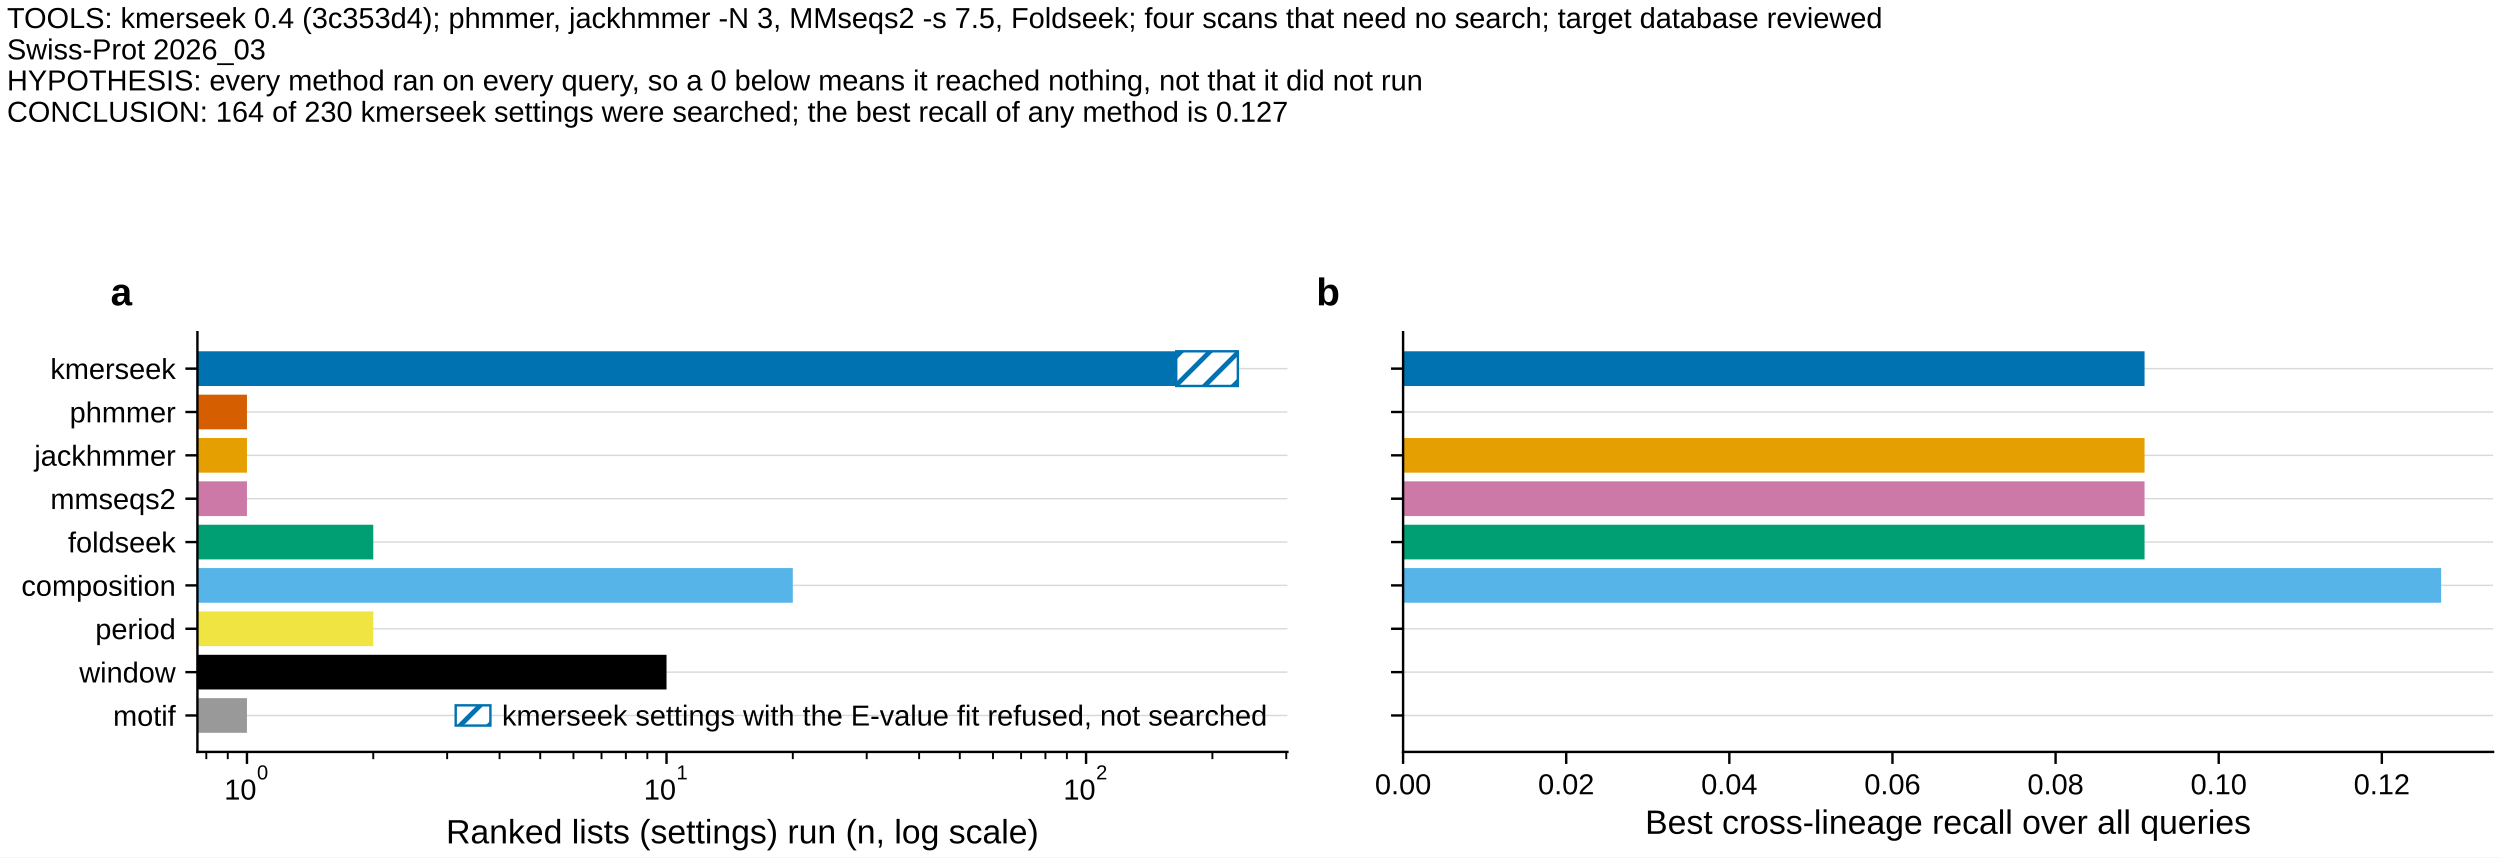
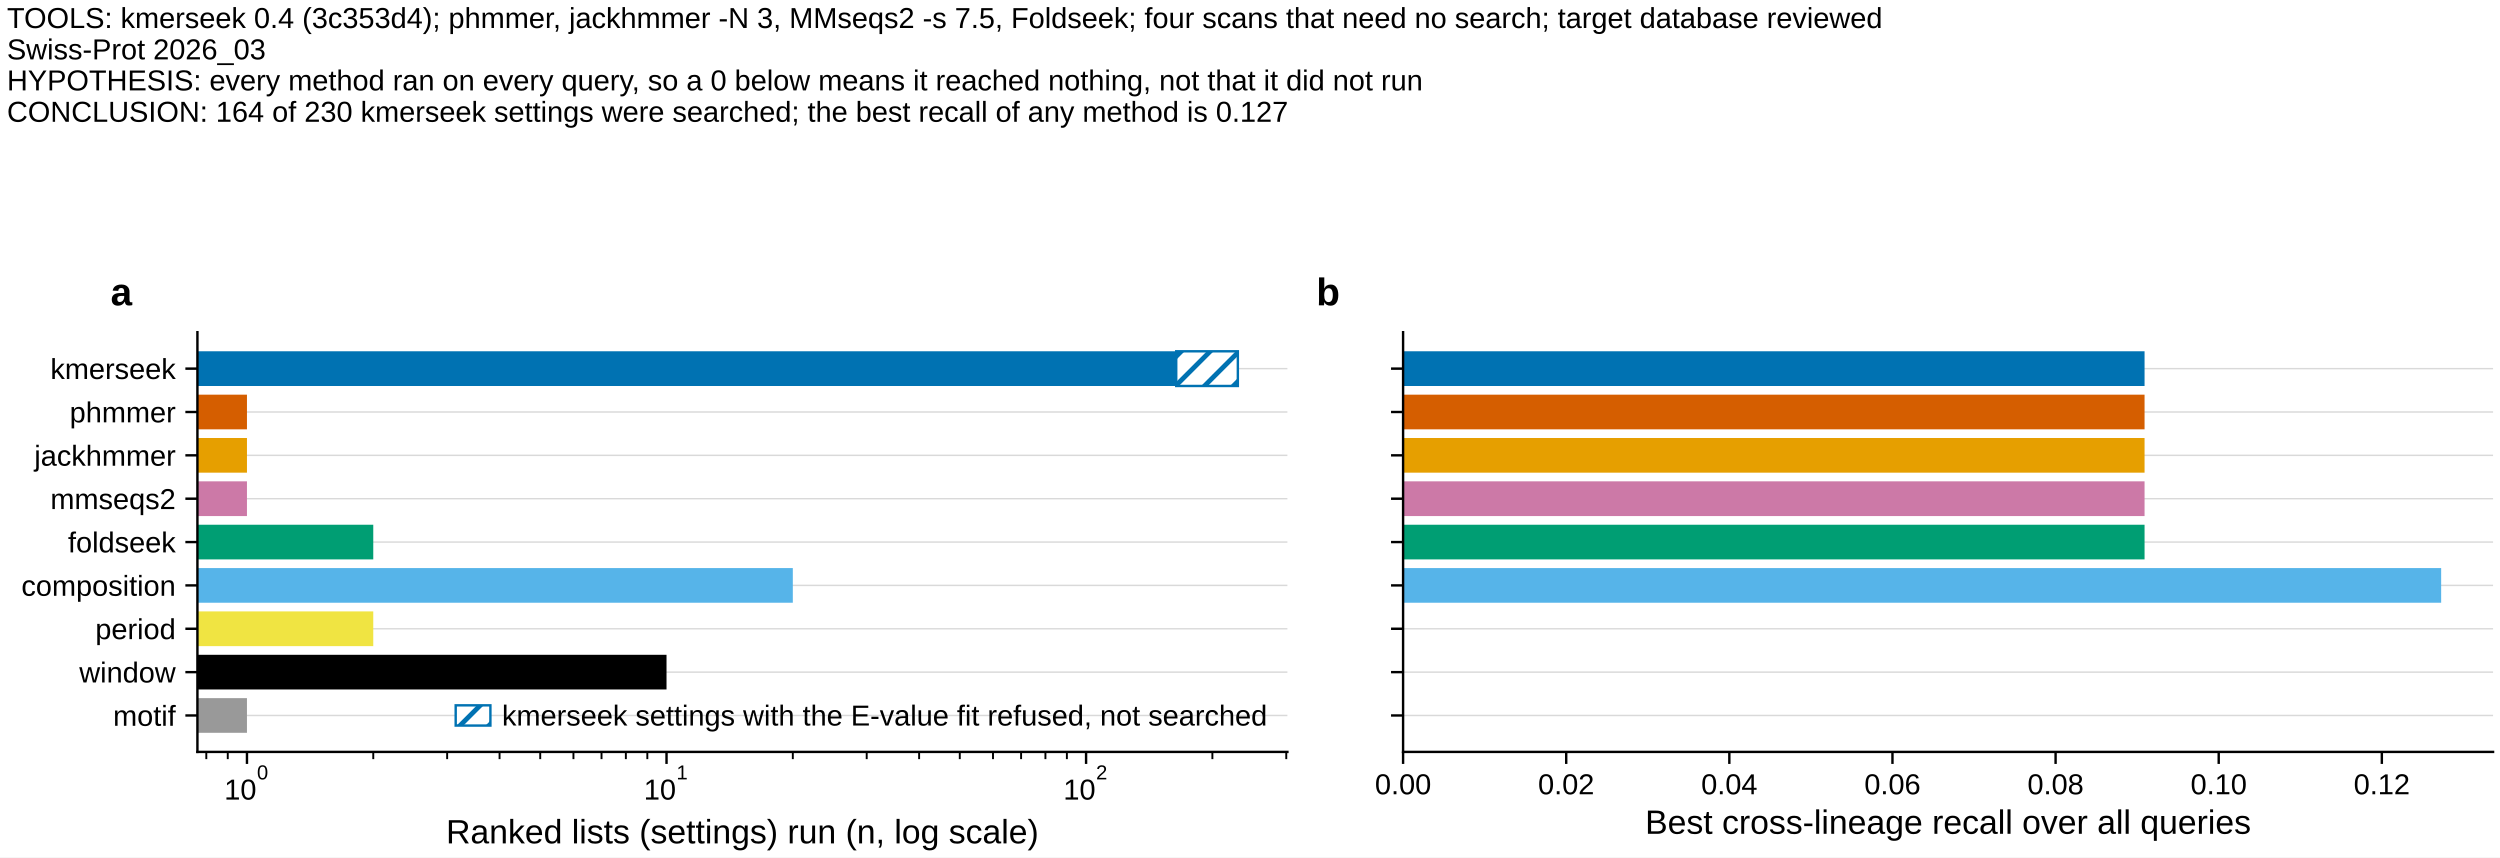
<svg xmlns="http://www.w3.org/2000/svg" xmlns:xlink="http://www.w3.org/1999/xlink" width="518.62pt" height="177.871pt" viewBox="0 0 518.62 177.871" version="1.1">
  <defs>
    <style type="text/css">*{stroke-linejoin: round; stroke-linecap: butt}</style>
  </defs>
  <g id="figure_1">
    <g id="patch_1">
      <path d="M 0 177.871  L 518.62 177.871  L 518.62 0  L 0 0  z " style="fill: #ffffff" />
    </g>
    <g id="axes_1">
      <g id="patch_2">
        <path d="M 40.954 155.982  L 267.067 155.982  L 267.067 68.917  L 40.954 68.917  z " style="fill: #ffffff" />
      </g>
      <g id="matplotlib.axis_1">
        <g id="xtick_1">
          <g id="line2d_1">
            <defs>
-               <path id="mf9c390aadf" d="M 0 0  L 0 2.5  " style="stroke: #000000; stroke-width: 0.5" />
+               <path id="m62a86ed515" d="M 0 0  L 0 2.5  " style="stroke: #000000; stroke-width: 0.5" />
            </defs>
            <g>
-               <use xlink:href="#mf9c390aadf" x="51.232" y="155.982" style="stroke: #000000; stroke-width: 0.5" />
+               <use xlink:href="#m62a86ed515" x="51.232" y="155.982" style="stroke: #000000; stroke-width: 0.5" />
            </g>
          </g>
          <g id="text_1">
            <g transform="translate(46.52184 166.6691)">
              <text>
                <tspan x="0" y="-0.8" style="font-size: 6px; font-family: 'Arial'">1</tspan>
                <tspan x="3.337" y="-0.8" style="font-size: 6px; font-family: 'Arial'">0</tspan>
                <tspan x="6.778" y="-4.981" style="font-size: 4.2px; font-family: 'Arial'">0</tspan>
              </text>
            </g>
          </g>
        </g>
        <g id="xtick_2">
          <g id="line2d_2">
            <g>
-               <use xlink:href="#mf9c390aadf" x="138.269" y="155.982" style="stroke: #000000; stroke-width: 0.5" />
+               <use xlink:href="#m62a86ed515" x="138.269" y="155.982" style="stroke: #000000; stroke-width: 0.5" />
            </g>
          </g>
          <g id="text_2">
            <g transform="translate(133.5586 166.6691)">
              <text>
                <tspan x="0" y="-0.8" style="font-size: 6px; font-family: 'Arial'">1</tspan>
                <tspan x="3.337" y="-0.8" style="font-size: 6px; font-family: 'Arial'">0</tspan>
                <tspan x="6.778" y="-4.981" style="font-size: 4.2px; font-family: 'Arial'">1</tspan>
              </text>
            </g>
          </g>
        </g>
        <g id="xtick_3">
          <g id="line2d_3">
            <g>
-               <use xlink:href="#mf9c390aadf" x="225.305" y="155.982" style="stroke: #000000; stroke-width: 0.5" />
+               <use xlink:href="#m62a86ed515" x="225.305" y="155.982" style="stroke: #000000; stroke-width: 0.5" />
            </g>
          </g>
          <g id="text_3">
            <g transform="translate(220.5953 166.6691)">
              <text>
                <tspan x="0" y="-0.8" style="font-size: 6px; font-family: 'Arial'">1</tspan>
                <tspan x="3.337" y="-0.8" style="font-size: 6px; font-family: 'Arial'">0</tspan>
                <tspan x="6.778" y="-4.981" style="font-size: 4.2px; font-family: 'Arial'">2</tspan>
              </text>
            </g>
          </g>
        </g>
        <g id="xtick_4">
          <g id="line2d_4">
            <defs>
-               <path id="mf722dc04e1" d="M 0 0  L 0 1.5  " style="stroke: #000000; stroke-width: 0.4" />
+               <path id="m31c14280d5" d="M 0 0  L 0 1.5  " style="stroke: #000000; stroke-width: 0.4" />
            </defs>
            <g>
-               <use xlink:href="#mf722dc04e1" x="42.797" y="155.982" style="stroke: #000000; stroke-width: 0.4" />
+               <use xlink:href="#m31c14280d5" x="42.797" y="155.982" style="stroke: #000000; stroke-width: 0.4" />
            </g>
          </g>
        </g>
        <g id="xtick_5">
          <g id="line2d_5">
            <g>
-               <use xlink:href="#mf722dc04e1" x="47.249" y="155.982" style="stroke: #000000; stroke-width: 0.4" />
+               <use xlink:href="#m31c14280d5" x="47.249" y="155.982" style="stroke: #000000; stroke-width: 0.4" />
            </g>
          </g>
        </g>
        <g id="xtick_6">
          <g id="line2d_6">
            <g>
-               <use xlink:href="#mf722dc04e1" x="77.433" y="155.982" style="stroke: #000000; stroke-width: 0.4" />
+               <use xlink:href="#m31c14280d5" x="77.433" y="155.982" style="stroke: #000000; stroke-width: 0.4" />
            </g>
          </g>
        </g>
        <g id="xtick_7">
          <g id="line2d_7">
            <g>
-               <use xlink:href="#mf722dc04e1" x="92.759" y="155.982" style="stroke: #000000; stroke-width: 0.4" />
+               <use xlink:href="#m31c14280d5" x="92.759" y="155.982" style="stroke: #000000; stroke-width: 0.4" />
            </g>
          </g>
        </g>
        <g id="xtick_8">
          <g id="line2d_8">
            <g>
-               <use xlink:href="#mf722dc04e1" x="103.633" y="155.982" style="stroke: #000000; stroke-width: 0.4" />
+               <use xlink:href="#m31c14280d5" x="103.633" y="155.982" style="stroke: #000000; stroke-width: 0.4" />
            </g>
          </g>
        </g>
        <g id="xtick_9">
          <g id="line2d_9">
            <g>
-               <use xlink:href="#mf722dc04e1" x="112.068" y="155.982" style="stroke: #000000; stroke-width: 0.4" />
+               <use xlink:href="#m31c14280d5" x="112.068" y="155.982" style="stroke: #000000; stroke-width: 0.4" />
            </g>
          </g>
        </g>
        <g id="xtick_10">
          <g id="line2d_10">
            <g>
-               <use xlink:href="#mf722dc04e1" x="118.96" y="155.982" style="stroke: #000000; stroke-width: 0.4" />
+               <use xlink:href="#m31c14280d5" x="118.96" y="155.982" style="stroke: #000000; stroke-width: 0.4" />
            </g>
          </g>
        </g>
        <g id="xtick_11">
          <g id="line2d_11">
            <g>
-               <use xlink:href="#mf722dc04e1" x="124.786" y="155.982" style="stroke: #000000; stroke-width: 0.4" />
+               <use xlink:href="#m31c14280d5" x="124.786" y="155.982" style="stroke: #000000; stroke-width: 0.4" />
            </g>
          </g>
        </g>
        <g id="xtick_12">
          <g id="line2d_12">
            <g>
-               <use xlink:href="#mf722dc04e1" x="129.834" y="155.982" style="stroke: #000000; stroke-width: 0.4" />
+               <use xlink:href="#m31c14280d5" x="129.834" y="155.982" style="stroke: #000000; stroke-width: 0.4" />
            </g>
          </g>
        </g>
        <g id="xtick_13">
          <g id="line2d_13">
            <g>
-               <use xlink:href="#mf722dc04e1" x="134.286" y="155.982" style="stroke: #000000; stroke-width: 0.4" />
+               <use xlink:href="#m31c14280d5" x="134.286" y="155.982" style="stroke: #000000; stroke-width: 0.4" />
            </g>
          </g>
        </g>
        <g id="xtick_14">
          <g id="line2d_14">
            <g>
-               <use xlink:href="#mf722dc04e1" x="164.469" y="155.982" style="stroke: #000000; stroke-width: 0.4" />
+               <use xlink:href="#m31c14280d5" x="164.469" y="155.982" style="stroke: #000000; stroke-width: 0.4" />
            </g>
          </g>
        </g>
        <g id="xtick_15">
          <g id="line2d_15">
            <g>
-               <use xlink:href="#mf722dc04e1" x="179.796" y="155.982" style="stroke: #000000; stroke-width: 0.4" />
+               <use xlink:href="#m31c14280d5" x="179.796" y="155.982" style="stroke: #000000; stroke-width: 0.4" />
            </g>
          </g>
        </g>
        <g id="xtick_16">
          <g id="line2d_16">
            <g>
-               <use xlink:href="#mf722dc04e1" x="190.67" y="155.982" style="stroke: #000000; stroke-width: 0.4" />
+               <use xlink:href="#m31c14280d5" x="190.67" y="155.982" style="stroke: #000000; stroke-width: 0.4" />
            </g>
          </g>
        </g>
        <g id="xtick_17">
          <g id="line2d_17">
            <g>
-               <use xlink:href="#mf722dc04e1" x="199.105" y="155.982" style="stroke: #000000; stroke-width: 0.4" />
+               <use xlink:href="#m31c14280d5" x="199.105" y="155.982" style="stroke: #000000; stroke-width: 0.4" />
            </g>
          </g>
        </g>
        <g id="xtick_18">
          <g id="line2d_18">
            <g>
-               <use xlink:href="#mf722dc04e1" x="205.996" y="155.982" style="stroke: #000000; stroke-width: 0.4" />
+               <use xlink:href="#m31c14280d5" x="205.996" y="155.982" style="stroke: #000000; stroke-width: 0.4" />
            </g>
          </g>
        </g>
        <g id="xtick_19">
          <g id="line2d_19">
            <g>
-               <use xlink:href="#mf722dc04e1" x="211.823" y="155.982" style="stroke: #000000; stroke-width: 0.4" />
+               <use xlink:href="#m31c14280d5" x="211.823" y="155.982" style="stroke: #000000; stroke-width: 0.4" />
            </g>
          </g>
        </g>
        <g id="xtick_20">
          <g id="line2d_20">
            <g>
-               <use xlink:href="#mf722dc04e1" x="216.871" y="155.982" style="stroke: #000000; stroke-width: 0.4" />
+               <use xlink:href="#m31c14280d5" x="216.871" y="155.982" style="stroke: #000000; stroke-width: 0.4" />
            </g>
          </g>
        </g>
        <g id="xtick_21">
          <g id="line2d_21">
            <g>
-               <use xlink:href="#mf722dc04e1" x="221.323" y="155.982" style="stroke: #000000; stroke-width: 0.4" />
+               <use xlink:href="#m31c14280d5" x="221.323" y="155.982" style="stroke: #000000; stroke-width: 0.4" />
            </g>
          </g>
        </g>
        <g id="xtick_22">
          <g id="line2d_22">
            <g>
-               <use xlink:href="#mf722dc04e1" x="251.506" y="155.982" style="stroke: #000000; stroke-width: 0.4" />
+               <use xlink:href="#m31c14280d5" x="251.506" y="155.982" style="stroke: #000000; stroke-width: 0.4" />
            </g>
          </g>
        </g>
        <g id="xtick_23">
          <g id="line2d_23">
            <g>
-               <use xlink:href="#mf722dc04e1" x="266.832" y="155.982" style="stroke: #000000; stroke-width: 0.4" />
+               <use xlink:href="#m31c14280d5" x="266.832" y="155.982" style="stroke: #000000; stroke-width: 0.4" />
            </g>
          </g>
        </g>
        <g id="text_4">
          <text style="font-size: 7px; font-family: 'Arial', 'Helvetica', 'Liberation Sans', 'DejaVu Sans', sans-serif; text-anchor: middle" x="154.01" y="174.957" transform="rotate(-0 154.0104 174.9574)">Ranked lists (settings) run (n, log scale)</text>
        </g>
      </g>
      <g id="matplotlib.axis_2">
        <g id="ytick_1">
          <g id="line2d_24">
-             <path d="M 40.954 76.472  L 267.067 76.472  " clip-path="url(#p2b8a1f6479)" style="fill: none; stroke: #d9d9d9; stroke-width: 0.3; stroke-linecap: square" />
+             <path d="M 40.954 76.472  L 267.067 76.472  " clip-path="url(#pb22826aed5)" style="fill: none; stroke: #d9d9d9; stroke-width: 0.3; stroke-linecap: square" />
          </g>
          <g id="line2d_25">
            <defs>
-               <path id="m90ed0510e0" d="M 0 0  L -2.5 0  " style="stroke: #000000; stroke-width: 0.5" />
+               <path id="m37ec959c88" d="M 0 0  L -2.5 0  " style="stroke: #000000; stroke-width: 0.5" />
            </defs>
            <g>
-               <use xlink:href="#m90ed0510e0" x="40.954" y="76.472" style="stroke: #000000; stroke-width: 0.5" />
+               <use xlink:href="#m37ec959c88" x="40.954" y="76.472" style="stroke: #000000; stroke-width: 0.5" />
            </g>
          </g>
          <g id="text_5">
            <text style="font-size: 6px; font-family: 'Arial', 'Helvetica', 'Liberation Sans', 'DejaVu Sans', sans-serif; text-anchor: end" x="36.454" y="78.619" transform="rotate(-0 36.45399 78.61929)">kmerseek</text>
          </g>
        </g>
        <g id="ytick_2">
          <g id="line2d_26">
-             <path d="M 40.954 85.466  L 267.067 85.466  " clip-path="url(#p2b8a1f6479)" style="fill: none; stroke: #d9d9d9; stroke-width: 0.3; stroke-linecap: square" />
+             <path d="M 40.954 85.466  L 267.067 85.466  " clip-path="url(#pb22826aed5)" style="fill: none; stroke: #d9d9d9; stroke-width: 0.3; stroke-linecap: square" />
          </g>
          <g id="line2d_27">
            <g>
-               <use xlink:href="#m90ed0510e0" x="40.954" y="85.466" style="stroke: #000000; stroke-width: 0.5" />
+               <use xlink:href="#m37ec959c88" x="40.954" y="85.466" style="stroke: #000000; stroke-width: 0.5" />
            </g>
          </g>
          <g id="text_6">
            <text style="font-size: 6px; font-family: 'Arial', 'Helvetica', 'Liberation Sans', 'DejaVu Sans', sans-serif; text-anchor: end" x="36.454" y="87.614" transform="rotate(-0 36.45399 87.61359)">phmmer</text>
          </g>
        </g>
        <g id="ytick_3">
          <g id="line2d_28">
-             <path d="M 40.954 94.461  L 267.067 94.461  " clip-path="url(#p2b8a1f6479)" style="fill: none; stroke: #d9d9d9; stroke-width: 0.3; stroke-linecap: square" />
+             <path d="M 40.954 94.461  L 267.067 94.461  " clip-path="url(#pb22826aed5)" style="fill: none; stroke: #d9d9d9; stroke-width: 0.3; stroke-linecap: square" />
          </g>
          <g id="line2d_29">
            <g>
-               <use xlink:href="#m90ed0510e0" x="40.954" y="94.461" style="stroke: #000000; stroke-width: 0.5" />
+               <use xlink:href="#m37ec959c88" x="40.954" y="94.461" style="stroke: #000000; stroke-width: 0.5" />
            </g>
          </g>
          <g id="text_7">
            <text style="font-size: 6px; font-family: 'Arial', 'Helvetica', 'Liberation Sans', 'DejaVu Sans', sans-serif; text-anchor: end" x="36.454" y="96.608" transform="rotate(-0 36.45399 96.6079)">jackhmmer</text>
          </g>
        </g>
        <g id="ytick_4">
          <g id="line2d_30">
-             <path d="M 40.954 103.455  L 267.067 103.455  " clip-path="url(#p2b8a1f6479)" style="fill: none; stroke: #d9d9d9; stroke-width: 0.3; stroke-linecap: square" />
+             <path d="M 40.954 103.455  L 267.067 103.455  " clip-path="url(#pb22826aed5)" style="fill: none; stroke: #d9d9d9; stroke-width: 0.3; stroke-linecap: square" />
          </g>
          <g id="line2d_31">
            <g>
-               <use xlink:href="#m90ed0510e0" x="40.954" y="103.455" style="stroke: #000000; stroke-width: 0.5" />
+               <use xlink:href="#m37ec959c88" x="40.954" y="103.455" style="stroke: #000000; stroke-width: 0.5" />
            </g>
          </g>
          <g id="text_8">
            <text style="font-size: 6px; font-family: 'Arial', 'Helvetica', 'Liberation Sans', 'DejaVu Sans', sans-serif; text-anchor: end" x="36.454" y="105.611" transform="rotate(-0 36.45399 105.6111)">mmseqs2</text>
          </g>
        </g>
        <g id="ytick_5">
          <g id="line2d_32">
-             <path d="M 40.954 112.449  L 267.067 112.449  " clip-path="url(#p2b8a1f6479)" style="fill: none; stroke: #d9d9d9; stroke-width: 0.3; stroke-linecap: square" />
+             <path d="M 40.954 112.449  L 267.067 112.449  " clip-path="url(#pb22826aed5)" style="fill: none; stroke: #d9d9d9; stroke-width: 0.3; stroke-linecap: square" />
          </g>
          <g id="line2d_33">
            <g>
-               <use xlink:href="#m90ed0510e0" x="40.954" y="112.449" style="stroke: #000000; stroke-width: 0.5" />
+               <use xlink:href="#m37ec959c88" x="40.954" y="112.449" style="stroke: #000000; stroke-width: 0.5" />
            </g>
          </g>
          <g id="text_9">
            <text style="font-size: 6px; font-family: 'Arial', 'Helvetica', 'Liberation Sans', 'DejaVu Sans', sans-serif; text-anchor: end" x="36.454" y="114.597" transform="rotate(-0 36.45399 114.5965)">foldseek</text>
          </g>
        </g>
        <g id="ytick_6">
          <g id="line2d_34">
-             <path d="M 40.954 121.443  L 267.067 121.443  " clip-path="url(#p2b8a1f6479)" style="fill: none; stroke: #d9d9d9; stroke-width: 0.3; stroke-linecap: square" />
+             <path d="M 40.954 121.443  L 267.067 121.443  " clip-path="url(#pb22826aed5)" style="fill: none; stroke: #d9d9d9; stroke-width: 0.3; stroke-linecap: square" />
          </g>
          <g id="line2d_35">
            <g>
-               <use xlink:href="#m90ed0510e0" x="40.954" y="121.443" style="stroke: #000000; stroke-width: 0.5" />
+               <use xlink:href="#m37ec959c88" x="40.954" y="121.443" style="stroke: #000000; stroke-width: 0.5" />
            </g>
          </g>
          <g id="text_10">
            <text style="font-size: 6px; font-family: 'Arial', 'Helvetica', 'Liberation Sans', 'DejaVu Sans', sans-serif; text-anchor: end" x="36.454" y="123.591" transform="rotate(-0 36.45399 123.5908)">composition</text>
          </g>
        </g>
        <g id="ytick_7">
          <g id="line2d_36">
-             <path d="M 40.954 130.438  L 267.067 130.438  " clip-path="url(#p2b8a1f6479)" style="fill: none; stroke: #d9d9d9; stroke-width: 0.3; stroke-linecap: square" />
+             <path d="M 40.954 130.438  L 267.067 130.438  " clip-path="url(#pb22826aed5)" style="fill: none; stroke: #d9d9d9; stroke-width: 0.3; stroke-linecap: square" />
          </g>
          <g id="line2d_37">
            <g>
-               <use xlink:href="#m90ed0510e0" x="40.954" y="130.438" style="stroke: #000000; stroke-width: 0.5" />
+               <use xlink:href="#m37ec959c88" x="40.954" y="130.438" style="stroke: #000000; stroke-width: 0.5" />
            </g>
          </g>
          <g id="text_11">
            <text style="font-size: 6px; font-family: 'Arial', 'Helvetica', 'Liberation Sans', 'DejaVu Sans', sans-serif; text-anchor: end" x="36.454" y="132.585" transform="rotate(-0 36.45399 132.5851)">period</text>
          </g>
        </g>
        <g id="ytick_8">
          <g id="line2d_38">
-             <path d="M 40.954 139.432  L 267.067 139.432  " clip-path="url(#p2b8a1f6479)" style="fill: none; stroke: #d9d9d9; stroke-width: 0.3; stroke-linecap: square" />
+             <path d="M 40.954 139.432  L 267.067 139.432  " clip-path="url(#pb22826aed5)" style="fill: none; stroke: #d9d9d9; stroke-width: 0.3; stroke-linecap: square" />
          </g>
          <g id="line2d_39">
            <g>
-               <use xlink:href="#m90ed0510e0" x="40.954" y="139.432" style="stroke: #000000; stroke-width: 0.5" />
+               <use xlink:href="#m37ec959c88" x="40.954" y="139.432" style="stroke: #000000; stroke-width: 0.5" />
            </g>
          </g>
          <g id="text_12">
            <text style="font-size: 6px; font-family: 'Arial', 'Helvetica', 'Liberation Sans', 'DejaVu Sans', sans-serif; text-anchor: end" x="36.454" y="141.579" transform="rotate(-0 36.45399 141.5794)">window</text>
          </g>
        </g>
        <g id="ytick_9">
          <g id="line2d_40">
-             <path d="M 40.954 148.426  L 267.067 148.426  " clip-path="url(#p2b8a1f6479)" style="fill: none; stroke: #d9d9d9; stroke-width: 0.3; stroke-linecap: square" />
+             <path d="M 40.954 148.426  L 267.067 148.426  " clip-path="url(#pb22826aed5)" style="fill: none; stroke: #d9d9d9; stroke-width: 0.3; stroke-linecap: square" />
          </g>
          <g id="line2d_41">
            <g>
-               <use xlink:href="#m90ed0510e0" x="40.954" y="148.426" style="stroke: #000000; stroke-width: 0.5" />
+               <use xlink:href="#m37ec959c88" x="40.954" y="148.426" style="stroke: #000000; stroke-width: 0.5" />
            </g>
          </g>
          <g id="text_13">
            <text style="font-size: 6px; font-family: 'Arial', 'Helvetica', 'Liberation Sans', 'DejaVu Sans', sans-serif; text-anchor: end" x="36.454" y="150.574" transform="rotate(-0 36.45399 150.5737)">motif</text>
          </g>
        </g>
      </g>
      <g id="patch_3">
-         <path d="M -86985.479 72.874  L 244.005 72.874  L 244.005 80.07  L -86985.479 80.07  z " clip-path="url(#p2b8a1f6479)" style="fill: #0072b2" />
+         <path d="M -86985.479 72.874  L 244.005 72.874  L 244.005 80.07  L -86985.479 80.07  z " clip-path="url(#pb22826aed5)" style="fill: #0072b2" />
      </g>
      <g id="patch_4">
-         <path d="M -86985.479 81.869  L 51.232 81.869  L 51.232 89.064  L -86985.479 89.064  z " clip-path="url(#p2b8a1f6479)" style="fill: #d55e00" />
+         <path d="M -86985.479 81.869  L 51.232 81.869  L 51.232 89.064  L -86985.479 89.064  z " clip-path="url(#pb22826aed5)" style="fill: #d55e00" />
      </g>
      <g id="patch_5">
-         <path d="M -86985.479 90.863  L 51.232 90.863  L 51.232 98.058  L -86985.479 98.058  z " clip-path="url(#p2b8a1f6479)" style="fill: #e69f00" />
+         <path d="M -86985.479 90.863  L 51.232 90.863  L 51.232 98.058  L -86985.479 98.058  z " clip-path="url(#pb22826aed5)" style="fill: #e69f00" />
      </g>
      <g id="patch_6">
-         <path d="M -86985.479 99.857  L 51.232 99.857  L 51.232 107.053  L -86985.479 107.053  z " clip-path="url(#p2b8a1f6479)" style="fill: #cc79a7" />
+         <path d="M -86985.479 99.857  L 51.232 99.857  L 51.232 107.053  L -86985.479 107.053  z " clip-path="url(#pb22826aed5)" style="fill: #cc79a7" />
      </g>
      <g id="patch_7">
-         <path d="M -86985.479 108.851  L 77.433 108.851  L 77.433 116.047  L -86985.479 116.047  z " clip-path="url(#p2b8a1f6479)" style="fill: #009e73" />
+         <path d="M -86985.479 108.851  L 77.433 108.851  L 77.433 116.047  L -86985.479 116.047  z " clip-path="url(#pb22826aed5)" style="fill: #009e73" />
      </g>
      <g id="patch_8">
-         <path d="M -86985.479 117.846  L 164.469 117.846  L 164.469 125.041  L -86985.479 125.041  z " clip-path="url(#p2b8a1f6479)" style="fill: #56b4e9" />
+         <path d="M -86985.479 117.846  L 164.469 117.846  L 164.469 125.041  L -86985.479 125.041  z " clip-path="url(#pb22826aed5)" style="fill: #56b4e9" />
      </g>
      <g id="patch_9">
-         <path d="M -86985.479 126.84  L 77.433 126.84  L 77.433 134.035  L -86985.479 134.035  z " clip-path="url(#p2b8a1f6479)" style="fill: #f0e442" />
+         <path d="M -86985.479 126.84  L 77.433 126.84  L 77.433 134.035  L -86985.479 134.035  z " clip-path="url(#pb22826aed5)" style="fill: #f0e442" />
      </g>
      <g id="patch_10">
-         <path d="M -86985.479 135.834  L 138.269 135.834  L 138.269 143.03  L -86985.479 143.03  z " clip-path="url(#p2b8a1f6479)" />
+         <path d="M -86985.479 135.834  L 138.269 135.834  L 138.269 143.03  L -86985.479 143.03  z " clip-path="url(#pb22826aed5)" />
      </g>
      <g id="patch_11">
-         <path d="M -86985.479 144.829  L 51.232 144.829  L 51.232 152.024  L -86985.479 152.024  z " clip-path="url(#p2b8a1f6479)" style="fill: #999999" />
+         <path d="M -86985.479 144.829  L 51.232 144.829  L 51.232 152.024  L -86985.479 152.024  z " clip-path="url(#pb22826aed5)" style="fill: #999999" />
      </g>
      <g id="patch_12">
-         <path d="M 244.005 72.874  L 256.789 72.874  L 256.789 80.07  L 244.005 80.07  z " clip-path="url(#p2b8a1f6479)" style="fill: url(#hfc28c548df); stroke: #0072b2; stroke-width: 0.5; stroke-linejoin: miter" />
+         <path d="M 244.005 72.874  L 256.789 72.874  L 256.789 80.07  L 244.005 80.07  z " clip-path="url(#pb22826aed5)" style="fill: url(#h539c6ddd8c); stroke: #0072b2; stroke-width: 0.5; stroke-linejoin: miter" />
      </g>
      <g id="patch_13">
        <path d="M 40.954 155.982  L 40.954 68.917  " style="fill: none; stroke: #000000; stroke-width: 0.5; stroke-linejoin: miter; stroke-linecap: square" />
      </g>
      <g id="patch_14">
        <path d="M 40.954 155.982  L 267.067 155.982  " style="fill: none; stroke: #000000; stroke-width: 0.5; stroke-linejoin: miter; stroke-linecap: square" />
      </g>
      <g id="text_14">
        <text style="font-weight: 700; font-size: 8px; font-family: 'Arial', 'Helvetica', 'Liberation Sans', 'DejaVu Sans', sans-serif; text-anchor: start" x="22.954" y="63.338" transform="rotate(-0 22.95399 63.33798)">a</text>
      </g>
      <g id="legend_1">
        <g id="patch_15">
-           <path d="M 94.532 150.519  L 101.732 150.519  L 101.732 146.319  L 94.532 146.319  z " style="fill: url(#hfc28c548df); stroke: #0072b2; stroke-width: 0.5; stroke-linejoin: miter" />
+           <path d="M 94.532 150.519  L 101.732 150.519  L 101.732 146.319  L 94.532 146.319  z " style="fill: url(#h539c6ddd8c); stroke: #0072b2; stroke-width: 0.5; stroke-linejoin: miter" />
        </g>
        <g id="text_15">
          <text style="font-size: 6px; font-family: 'Arial', 'Helvetica', 'Liberation Sans', 'DejaVu Sans', sans-serif; text-anchor: start" x="104.132" y="150.519" transform="rotate(-0 104.132 150.5188)">kmerseek settings with the E-value fit refused, not searched</text>
        </g>
      </g>
    </g>
    <g id="axes_2">
      <g id="patch_16">
        <path d="M 291.067 155.982  L 517.18 155.982  L 517.18 68.917  L 291.067 68.917  z " style="fill: #ffffff" />
      </g>
      <g id="matplotlib.axis_3">
        <g id="xtick_24">
          <g id="line2d_42">
            <g>
-               <use xlink:href="#mf9c390aadf" x="291.067" y="155.982" style="stroke: #000000; stroke-width: 0.5" />
+               <use xlink:href="#m62a86ed515" x="291.067" y="155.982" style="stroke: #000000; stroke-width: 0.5" />
            </g>
          </g>
          <g id="text_16">
            <text style="font-size: 6px; font-family: 'Arial', 'Helvetica', 'Liberation Sans', 'DejaVu Sans', sans-serif; text-anchor: middle" x="291.067" y="164.776" transform="rotate(-0 291.0672 164.7763)">0.00</text>
          </g>
        </g>
        <g id="xtick_25">
          <g id="line2d_43">
            <g>
-               <use xlink:href="#mf9c390aadf" x="324.907" y="155.982" style="stroke: #000000; stroke-width: 0.5" />
+               <use xlink:href="#m62a86ed515" x="324.907" y="155.982" style="stroke: #000000; stroke-width: 0.5" />
            </g>
          </g>
          <g id="text_17">
            <text style="font-size: 6px; font-family: 'Arial', 'Helvetica', 'Liberation Sans', 'DejaVu Sans', sans-serif; text-anchor: middle" x="324.907" y="164.776" transform="rotate(-0 324.9072 164.7763)">0.02</text>
          </g>
        </g>
        <g id="xtick_26">
          <g id="line2d_44">
            <g>
-               <use xlink:href="#mf9c390aadf" x="358.747" y="155.982" style="stroke: #000000; stroke-width: 0.5" />
+               <use xlink:href="#m62a86ed515" x="358.747" y="155.982" style="stroke: #000000; stroke-width: 0.5" />
            </g>
          </g>
          <g id="text_18">
            <text style="font-size: 6px; font-family: 'Arial', 'Helvetica', 'Liberation Sans', 'DejaVu Sans', sans-serif; text-anchor: middle" x="358.747" y="164.776" transform="rotate(-0 358.7472 164.7763)">0.04</text>
          </g>
        </g>
        <g id="xtick_27">
          <g id="line2d_45">
            <g>
-               <use xlink:href="#mf9c390aadf" x="392.587" y="155.982" style="stroke: #000000; stroke-width: 0.5" />
+               <use xlink:href="#m62a86ed515" x="392.587" y="155.982" style="stroke: #000000; stroke-width: 0.5" />
            </g>
          </g>
          <g id="text_19">
            <text style="font-size: 6px; font-family: 'Arial', 'Helvetica', 'Liberation Sans', 'DejaVu Sans', sans-serif; text-anchor: middle" x="392.587" y="164.776" transform="rotate(-0 392.5872 164.7763)">0.06</text>
          </g>
        </g>
        <g id="xtick_28">
          <g id="line2d_46">
            <g>
-               <use xlink:href="#mf9c390aadf" x="426.427" y="155.982" style="stroke: #000000; stroke-width: 0.5" />
+               <use xlink:href="#m62a86ed515" x="426.427" y="155.982" style="stroke: #000000; stroke-width: 0.5" />
            </g>
          </g>
          <g id="text_20">
            <text style="font-size: 6px; font-family: 'Arial', 'Helvetica', 'Liberation Sans', 'DejaVu Sans', sans-serif; text-anchor: middle" x="426.427" y="164.776" transform="rotate(-0 426.4272 164.7763)">0.08</text>
          </g>
        </g>
        <g id="xtick_29">
          <g id="line2d_47">
            <g>
-               <use xlink:href="#mf9c390aadf" x="460.267" y="155.982" style="stroke: #000000; stroke-width: 0.5" />
+               <use xlink:href="#m62a86ed515" x="460.267" y="155.982" style="stroke: #000000; stroke-width: 0.5" />
            </g>
          </g>
          <g id="text_21">
            <text style="font-size: 6px; font-family: 'Arial', 'Helvetica', 'Liberation Sans', 'DejaVu Sans', sans-serif; text-anchor: middle" x="460.267" y="164.776" transform="rotate(-0 460.2672 164.7763)">0.10</text>
          </g>
        </g>
        <g id="xtick_30">
          <g id="line2d_48">
            <g>
-               <use xlink:href="#mf9c390aadf" x="494.107" y="155.982" style="stroke: #000000; stroke-width: 0.5" />
+               <use xlink:href="#m62a86ed515" x="494.107" y="155.982" style="stroke: #000000; stroke-width: 0.5" />
            </g>
          </g>
          <g id="text_22">
            <text style="font-size: 6px; font-family: 'Arial', 'Helvetica', 'Liberation Sans', 'DejaVu Sans', sans-serif; text-anchor: middle" x="494.107" y="164.776" transform="rotate(-0 494.1072 164.7763)">0.12</text>
          </g>
        </g>
        <g id="text_23">
          <text style="font-size: 7px; font-family: 'Arial', 'Helvetica', 'Liberation Sans', 'DejaVu Sans', sans-serif; text-anchor: middle" x="404.124" y="172.979" transform="rotate(-0 404.1236 172.9793)">Best cross-lineage recall over all queries</text>
        </g>
      </g>
      <g id="matplotlib.axis_4">
        <g id="ytick_10">
          <g id="line2d_49">
-             <path d="M 291.067 76.472  L 517.18 76.472  " clip-path="url(#pe0e7856015)" style="fill: none; stroke: #d9d9d9; stroke-width: 0.3; stroke-linecap: square" />
+             <path d="M 291.067 76.472  L 517.18 76.472  " clip-path="url(#pe64e2839ae)" style="fill: none; stroke: #d9d9d9; stroke-width: 0.3; stroke-linecap: square" />
          </g>
          <g id="line2d_50">
            <g>
-               <use xlink:href="#m90ed0510e0" x="291.067" y="76.472" style="stroke: #000000; stroke-width: 0.5" />
+               <use xlink:href="#m37ec959c88" x="291.067" y="76.472" style="stroke: #000000; stroke-width: 0.5" />
            </g>
          </g>
        </g>
        <g id="ytick_11">
          <g id="line2d_51">
-             <path d="M 291.067 85.466  L 517.18 85.466  " clip-path="url(#pe0e7856015)" style="fill: none; stroke: #d9d9d9; stroke-width: 0.3; stroke-linecap: square" />
+             <path d="M 291.067 85.466  L 517.18 85.466  " clip-path="url(#pe64e2839ae)" style="fill: none; stroke: #d9d9d9; stroke-width: 0.3; stroke-linecap: square" />
          </g>
          <g id="line2d_52">
            <g>
-               <use xlink:href="#m90ed0510e0" x="291.067" y="85.466" style="stroke: #000000; stroke-width: 0.5" />
+               <use xlink:href="#m37ec959c88" x="291.067" y="85.466" style="stroke: #000000; stroke-width: 0.5" />
            </g>
          </g>
        </g>
        <g id="ytick_12">
          <g id="line2d_53">
-             <path d="M 291.067 94.461  L 517.18 94.461  " clip-path="url(#pe0e7856015)" style="fill: none; stroke: #d9d9d9; stroke-width: 0.3; stroke-linecap: square" />
+             <path d="M 291.067 94.461  L 517.18 94.461  " clip-path="url(#pe64e2839ae)" style="fill: none; stroke: #d9d9d9; stroke-width: 0.3; stroke-linecap: square" />
          </g>
          <g id="line2d_54">
            <g>
-               <use xlink:href="#m90ed0510e0" x="291.067" y="94.461" style="stroke: #000000; stroke-width: 0.5" />
+               <use xlink:href="#m37ec959c88" x="291.067" y="94.461" style="stroke: #000000; stroke-width: 0.5" />
            </g>
          </g>
        </g>
        <g id="ytick_13">
          <g id="line2d_55">
-             <path d="M 291.067 103.455  L 517.18 103.455  " clip-path="url(#pe0e7856015)" style="fill: none; stroke: #d9d9d9; stroke-width: 0.3; stroke-linecap: square" />
+             <path d="M 291.067 103.455  L 517.18 103.455  " clip-path="url(#pe64e2839ae)" style="fill: none; stroke: #d9d9d9; stroke-width: 0.3; stroke-linecap: square" />
          </g>
          <g id="line2d_56">
            <g>
-               <use xlink:href="#m90ed0510e0" x="291.067" y="103.455" style="stroke: #000000; stroke-width: 0.5" />
+               <use xlink:href="#m37ec959c88" x="291.067" y="103.455" style="stroke: #000000; stroke-width: 0.5" />
            </g>
          </g>
        </g>
        <g id="ytick_14">
          <g id="line2d_57">
-             <path d="M 291.067 112.449  L 517.18 112.449  " clip-path="url(#pe0e7856015)" style="fill: none; stroke: #d9d9d9; stroke-width: 0.3; stroke-linecap: square" />
+             <path d="M 291.067 112.449  L 517.18 112.449  " clip-path="url(#pe64e2839ae)" style="fill: none; stroke: #d9d9d9; stroke-width: 0.3; stroke-linecap: square" />
          </g>
          <g id="line2d_58">
            <g>
-               <use xlink:href="#m90ed0510e0" x="291.067" y="112.449" style="stroke: #000000; stroke-width: 0.5" />
+               <use xlink:href="#m37ec959c88" x="291.067" y="112.449" style="stroke: #000000; stroke-width: 0.5" />
            </g>
          </g>
        </g>
        <g id="ytick_15">
          <g id="line2d_59">
-             <path d="M 291.067 121.443  L 517.18 121.443  " clip-path="url(#pe0e7856015)" style="fill: none; stroke: #d9d9d9; stroke-width: 0.3; stroke-linecap: square" />
+             <path d="M 291.067 121.443  L 517.18 121.443  " clip-path="url(#pe64e2839ae)" style="fill: none; stroke: #d9d9d9; stroke-width: 0.3; stroke-linecap: square" />
          </g>
          <g id="line2d_60">
            <g>
-               <use xlink:href="#m90ed0510e0" x="291.067" y="121.443" style="stroke: #000000; stroke-width: 0.5" />
+               <use xlink:href="#m37ec959c88" x="291.067" y="121.443" style="stroke: #000000; stroke-width: 0.5" />
            </g>
          </g>
        </g>
        <g id="ytick_16">
          <g id="line2d_61">
-             <path d="M 291.067 130.438  L 517.18 130.438  " clip-path="url(#pe0e7856015)" style="fill: none; stroke: #d9d9d9; stroke-width: 0.3; stroke-linecap: square" />
+             <path d="M 291.067 130.438  L 517.18 130.438  " clip-path="url(#pe64e2839ae)" style="fill: none; stroke: #d9d9d9; stroke-width: 0.3; stroke-linecap: square" />
          </g>
          <g id="line2d_62">
            <g>
-               <use xlink:href="#m90ed0510e0" x="291.067" y="130.438" style="stroke: #000000; stroke-width: 0.5" />
+               <use xlink:href="#m37ec959c88" x="291.067" y="130.438" style="stroke: #000000; stroke-width: 0.5" />
            </g>
          </g>
        </g>
        <g id="ytick_17">
          <g id="line2d_63">
-             <path d="M 291.067 139.432  L 517.18 139.432  " clip-path="url(#pe0e7856015)" style="fill: none; stroke: #d9d9d9; stroke-width: 0.3; stroke-linecap: square" />
+             <path d="M 291.067 139.432  L 517.18 139.432  " clip-path="url(#pe64e2839ae)" style="fill: none; stroke: #d9d9d9; stroke-width: 0.3; stroke-linecap: square" />
          </g>
          <g id="line2d_64">
            <g>
-               <use xlink:href="#m90ed0510e0" x="291.067" y="139.432" style="stroke: #000000; stroke-width: 0.5" />
+               <use xlink:href="#m37ec959c88" x="291.067" y="139.432" style="stroke: #000000; stroke-width: 0.5" />
            </g>
          </g>
        </g>
        <g id="ytick_18">
          <g id="line2d_65">
-             <path d="M 291.067 148.426  L 517.18 148.426  " clip-path="url(#pe0e7856015)" style="fill: none; stroke: #d9d9d9; stroke-width: 0.3; stroke-linecap: square" />
+             <path d="M 291.067 148.426  L 517.18 148.426  " clip-path="url(#pe64e2839ae)" style="fill: none; stroke: #d9d9d9; stroke-width: 0.3; stroke-linecap: square" />
          </g>
          <g id="line2d_66">
            <g>
-               <use xlink:href="#m90ed0510e0" x="291.067" y="148.426" style="stroke: #000000; stroke-width: 0.5" />
+               <use xlink:href="#m37ec959c88" x="291.067" y="148.426" style="stroke: #000000; stroke-width: 0.5" />
            </g>
          </g>
        </g>
      </g>
      <g id="patch_17">
-         <path d="M 291.067 72.874  L 444.885 72.874  L 444.885 80.07  L 291.067 80.07  z " clip-path="url(#pe0e7856015)" style="fill: #0072b2" />
+         <path d="M 291.067 72.874  L 444.885 72.874  L 444.885 80.07  L 291.067 80.07  z " clip-path="url(#pe64e2839ae)" style="fill: #0072b2" />
      </g>
      <g id="patch_18">
-         <path d="M 291.067 81.869  L 291.067 81.869  L 291.067 89.064  L 291.067 89.064  z " clip-path="url(#pe0e7856015)" style="fill: #d55e00" />
+         <path d="M 291.067 81.869  L 444.885 81.869  L 444.885 89.064  L 291.067 89.064  z " clip-path="url(#pe64e2839ae)" style="fill: #d55e00" />
      </g>
      <g id="patch_19">
-         <path d="M 291.067 90.863  L 444.885 90.863  L 444.885 98.058  L 291.067 98.058  z " clip-path="url(#pe0e7856015)" style="fill: #e69f00" />
+         <path d="M 291.067 90.863  L 444.885 90.863  L 444.885 98.058  L 291.067 98.058  z " clip-path="url(#pe64e2839ae)" style="fill: #e69f00" />
      </g>
      <g id="patch_20">
-         <path d="M 291.067 99.857  L 444.885 99.857  L 444.885 107.053  L 291.067 107.053  z " clip-path="url(#pe0e7856015)" style="fill: #cc79a7" />
+         <path d="M 291.067 99.857  L 444.885 99.857  L 444.885 107.053  L 291.067 107.053  z " clip-path="url(#pe64e2839ae)" style="fill: #cc79a7" />
      </g>
      <g id="patch_21">
-         <path d="M 291.067 108.851  L 444.885 108.851  L 444.885 116.047  L 291.067 116.047  z " clip-path="url(#pe0e7856015)" style="fill: #009e73" />
+         <path d="M 291.067 108.851  L 444.885 108.851  L 444.885 116.047  L 291.067 116.047  z " clip-path="url(#pe64e2839ae)" style="fill: #009e73" />
      </g>
      <g id="patch_22">
-         <path d="M 291.067 117.846  L 506.413 117.846  L 506.413 125.041  L 291.067 125.041  z " clip-path="url(#pe0e7856015)" style="fill: #56b4e9" />
+         <path d="M 291.067 117.846  L 506.413 117.846  L 506.413 125.041  L 291.067 125.041  z " clip-path="url(#pe64e2839ae)" style="fill: #56b4e9" />
      </g>
      <g id="patch_23">
-         <path d="M 291.067 126.84  L 291.067 126.84  L 291.067 134.035  L 291.067 134.035  z " clip-path="url(#pe0e7856015)" style="fill: #f0e442" />
+         <path d="M 291.067 126.84  L 291.067 126.84  L 291.067 134.035  L 291.067 134.035  z " clip-path="url(#pe64e2839ae)" style="fill: #f0e442" />
      </g>
      <g id="patch_24">
-         <path d="M 291.067 135.834  L 291.067 135.834  L 291.067 143.03  L 291.067 143.03  z " clip-path="url(#pe0e7856015)" />
+         <path d="M 291.067 135.834  L 291.067 135.834  L 291.067 143.03  L 291.067 143.03  z " clip-path="url(#pe64e2839ae)" />
      </g>
      <g id="patch_25">
-         <path d="M 291.067 144.829  L 291.067 144.829  L 291.067 152.024  L 291.067 152.024  z " clip-path="url(#pe0e7856015)" style="fill: #999999" />
+         <path d="M 291.067 144.829  L 291.067 144.829  L 291.067 152.024  L 291.067 152.024  z " clip-path="url(#pe64e2839ae)" style="fill: #999999" />
      </g>
      <g id="patch_26">
        <path d="M 291.067 155.982  L 291.067 68.917  " style="fill: none; stroke: #000000; stroke-width: 0.5; stroke-linejoin: miter; stroke-linecap: square" />
      </g>
      <g id="patch_27">
        <path d="M 291.067 155.982  L 517.18 155.982  " style="fill: none; stroke: #000000; stroke-width: 0.5; stroke-linejoin: miter; stroke-linecap: square" />
      </g>
      <g id="text_24">
        <text style="font-weight: 700; font-size: 8px; font-family: 'Arial', 'Helvetica', 'Liberation Sans', 'DejaVu Sans', sans-serif; text-anchor: start" x="273.067" y="63.338" transform="rotate(-0 273.0672 63.33798)">b</text>
      </g>
    </g>
    <g id="text_25">
      <text style="font-size: 6px; font-family: 'Arial', 'Helvetica', 'Liberation Sans', 'DejaVu Sans', sans-serif" transform="translate(1.44 5.811563)">TOOLS: kmerseek 0.4 (3c353d4); phmmer, jackhmmer -N 3, MMseqs2 -s 7.5, Foldseek; four scans that need no search; target database reviewed</text>
      <text style="font-size: 6px; font-family: 'Arial', 'Helvetica', 'Liberation Sans', 'DejaVu Sans', sans-serif" transform="translate(1.44 12.31575)">Swiss-Prot 2026_03</text>
      <text style="font-size: 6px; font-family: 'Arial', 'Helvetica', 'Liberation Sans', 'DejaVu Sans', sans-serif" transform="translate(1.44 18.75412)">HYPOTHESIS: every method ran on every query, so a 0 below means it reached nothing, not that it did not run</text>
      <text style="font-size: 6px; font-family: 'Arial', 'Helvetica', 'Liberation Sans', 'DejaVu Sans', sans-serif" transform="translate(1.44 25.26281)">CONCLUSION: 164 of 230 kmerseek settings were searched; the best recall of any method is 0.127</text>
    </g>
  </g>
  <defs>
-     <clipPath id="p2b8a1f6479">
+     <clipPath id="pb22826aed5">
      <rect x="40.954" y="68.917" width="226.113" height="87.065" />
    </clipPath>
-     <clipPath id="pe0e7856015">
+     <clipPath id="pe64e2839ae">
      <rect x="291.067" y="68.917" width="226.113" height="87.065" />
    </clipPath>
  </defs>
  <defs>
-     <pattern id="hfc28c548df" patternUnits="userSpaceOnUse" x="0" y="0" width="72" height="72">
+     <pattern id="h539c6ddd8c" patternUnits="userSpaceOnUse" x="0" y="0" width="72" height="72">
      <rect x="0" y="0" width="73" height="73" fill="#ffffff" />
      <path d="M -36 36  L 36 -36  M -33 39  L 39 -33  M -30 42  L 42 -30  M -27 45  L 45 -27  M -24 48  L 48 -24  M -21 51  L 51 -21  M -18 54  L 54 -18  M -15 57  L 57 -15  M -12 60  L 60 -12  M -9 63  L 63 -9  M -6 66  L 66 -6  M -3 69  L 69 -3  M 0 72  L 72 0  M 3 75  L 75 3  M 6 78  L 78 6  M 9 81  L 81 9  M 12 84  L 84 12  M 15 87  L 87 15  M 18 90  L 90 18  M 21 93  L 93 21  M 24 96  L 96 24  M 27 99  L 99 27  M 30 102  L 102 30  M 33 105  L 105 33  M 36 108  L 108 36  " style="fill: #0072b2; stroke: #0072b2; stroke-width: 1.0; stroke-linecap: butt; stroke-linejoin: miter" />
    </pattern>
  </defs>
</svg>
